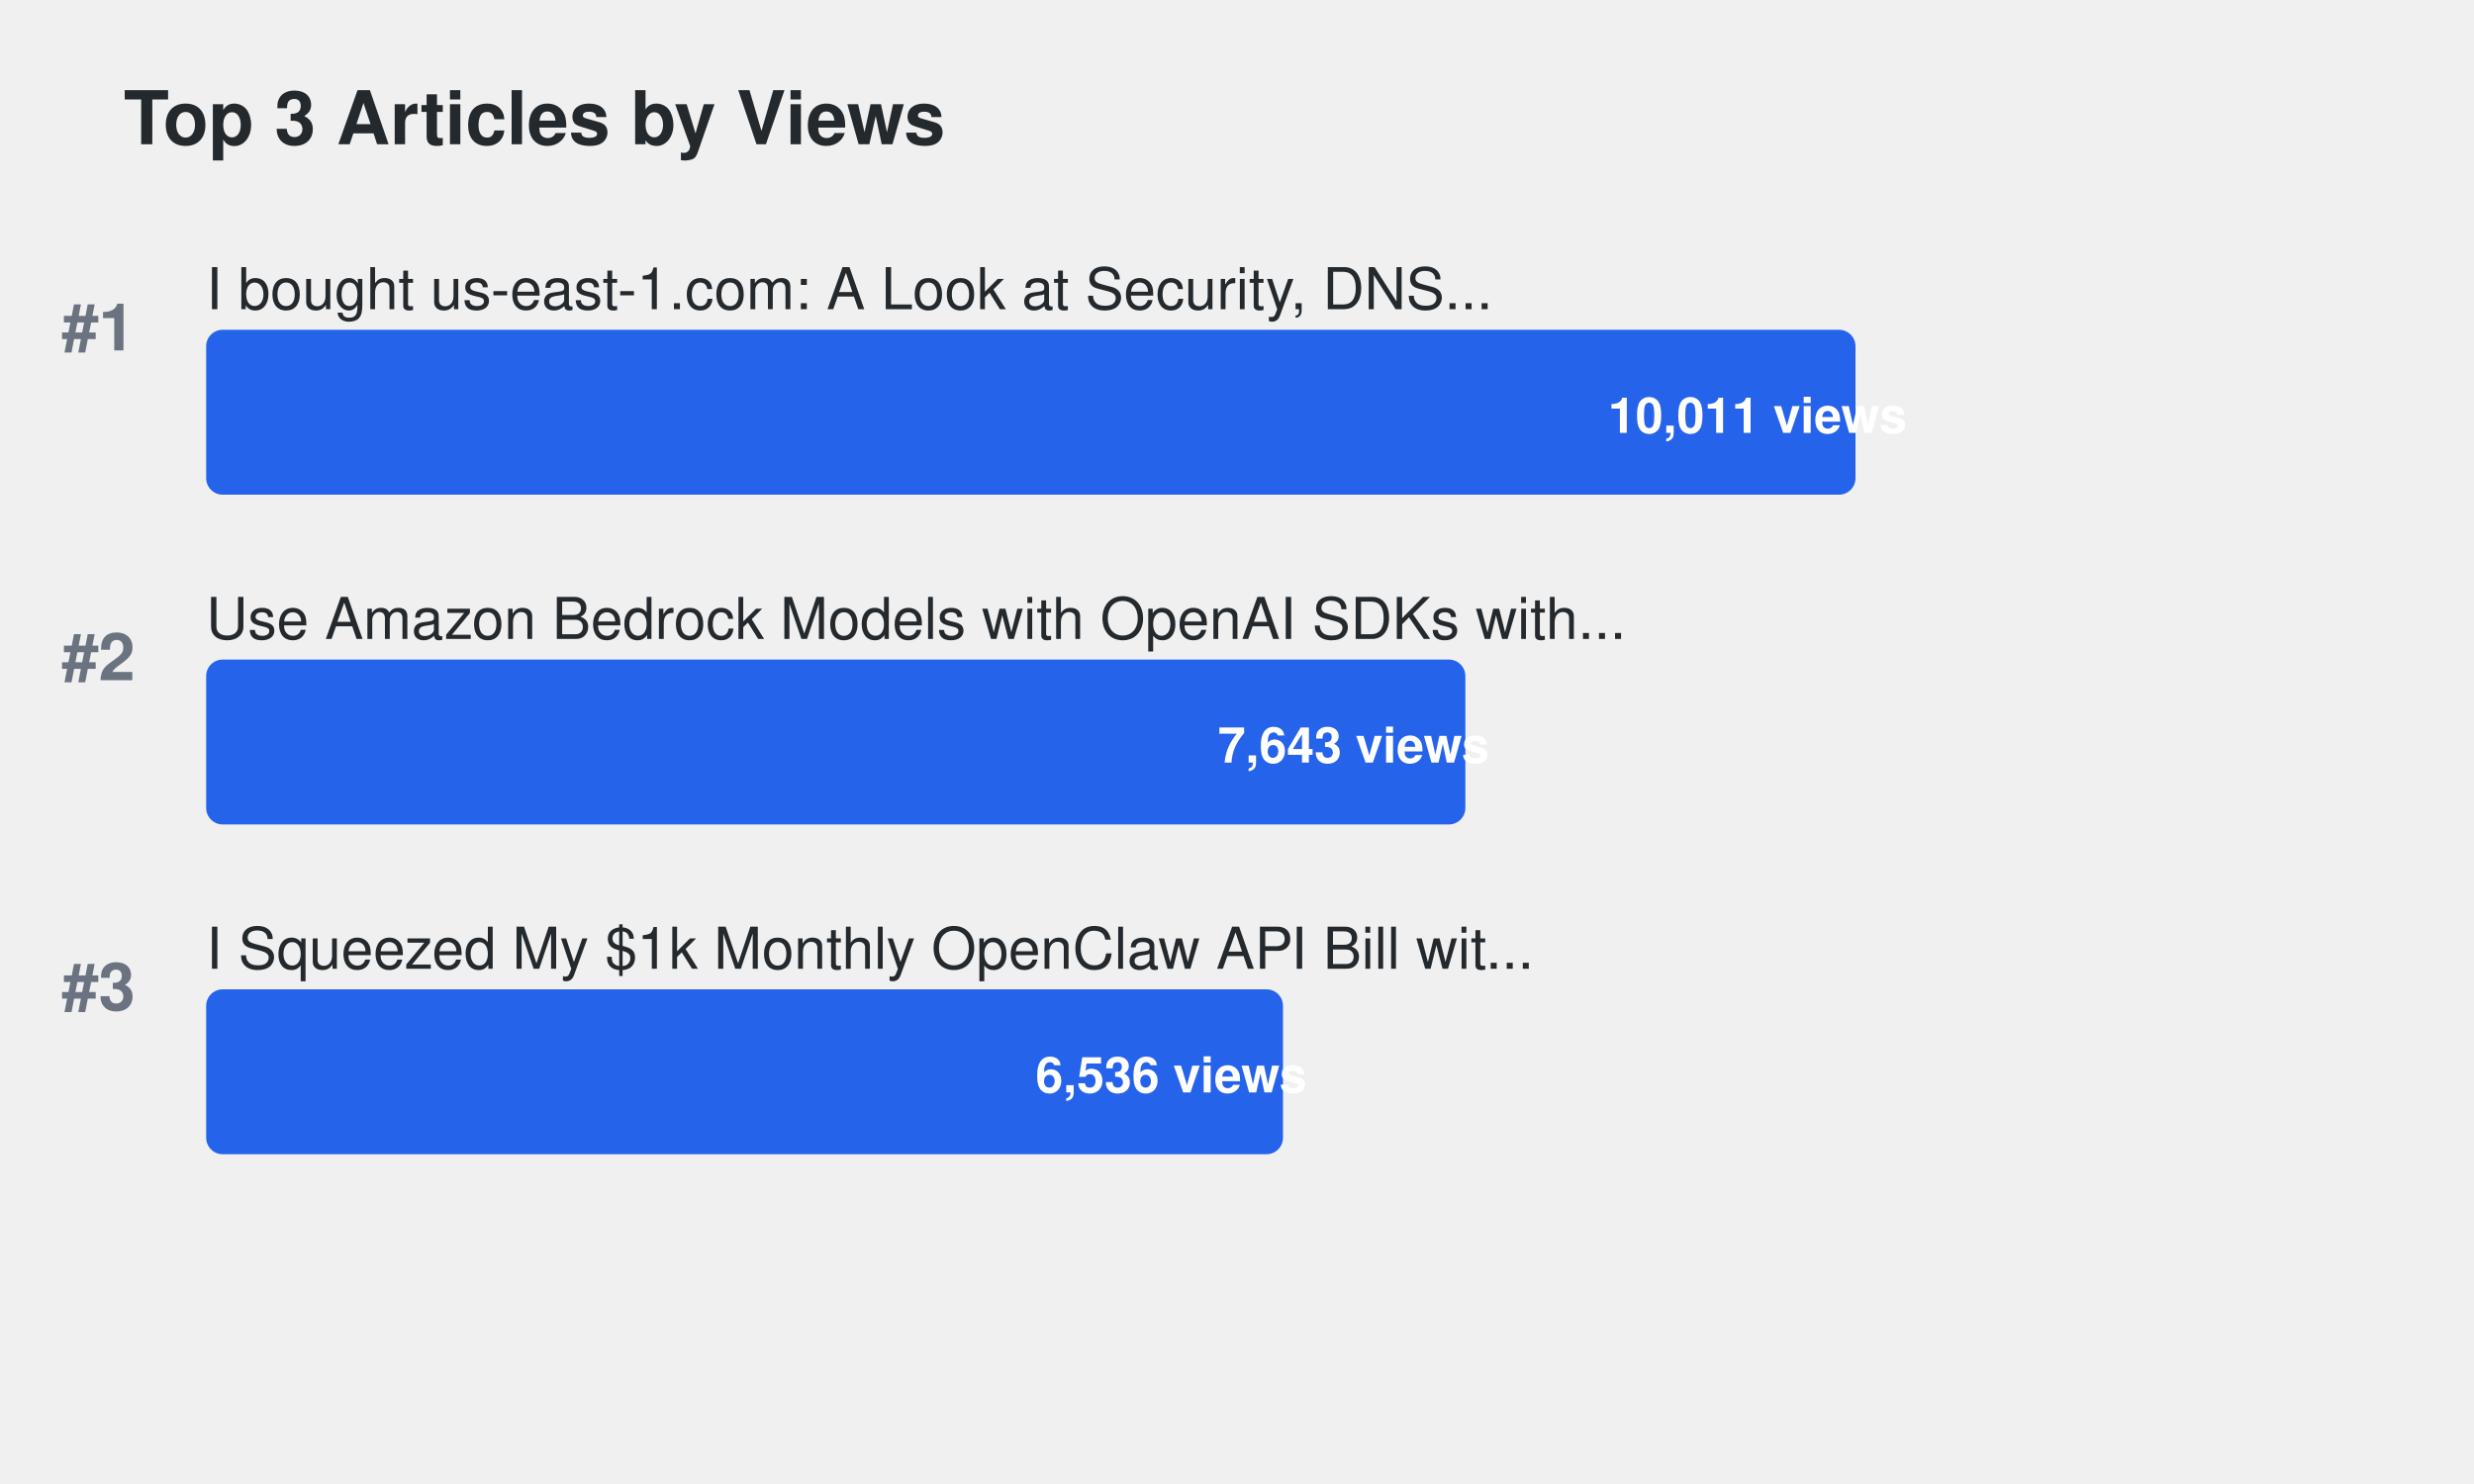
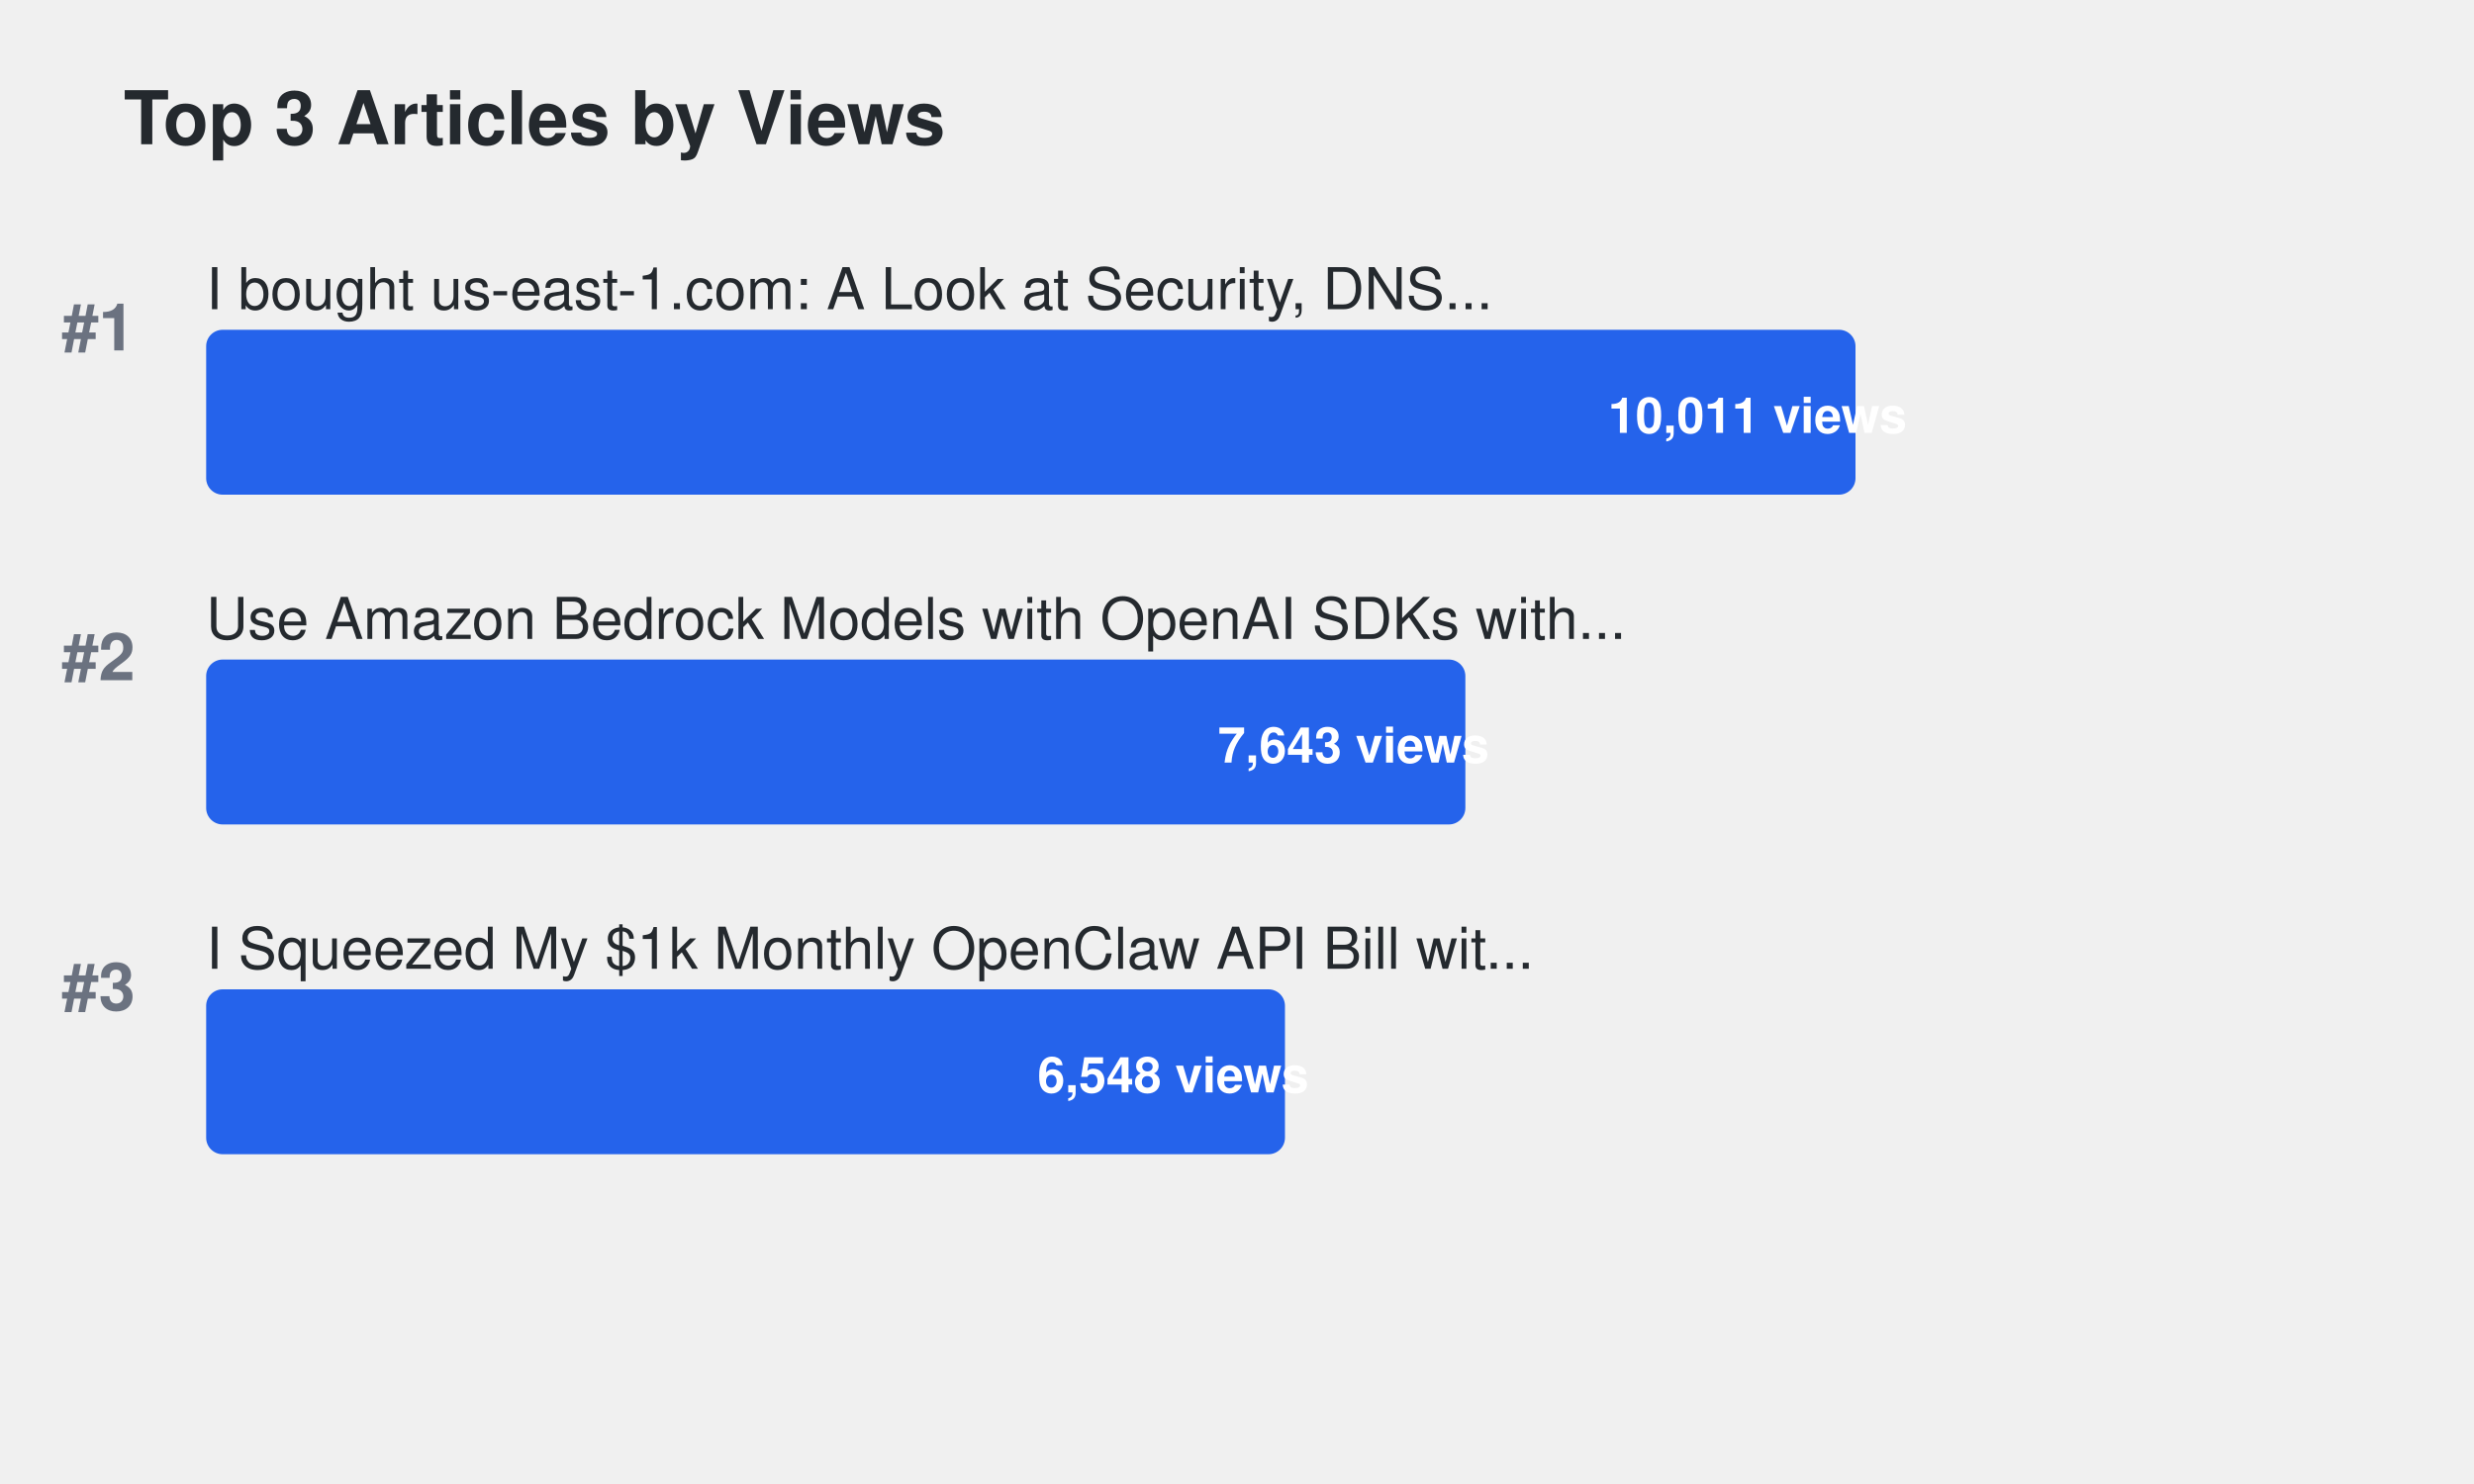
<svg xmlns="http://www.w3.org/2000/svg" width="600" height="360">
  <defs>
    <style>
.title { font-family: -apple-system, BlinkMacSystemFont, "Segoe UI", Helvetica, Arial, sans-serif; font-size: 18px; font-weight: 600; fill: #24292e; }
.article-title { font-family: -apple-system, BlinkMacSystemFont, "Segoe UI", Helvetica, Arial, sans-serif; font-size: 14px; font-weight: 500; fill: #24292e; }
.metric-value { font-family: -apple-system, BlinkMacSystemFont, "Segoe UI", Helvetica, Arial, sans-serif; font-size: 12px; font-weight: 600; fill: #ffffff; }
.rank { font-family: -apple-system, BlinkMacSystemFont, "Segoe UI", Helvetica, Arial, sans-serif; font-size: 16px; font-weight: 700; fill: #6b7280; }
.bar { rx: 4; ry: 4; }
.bar:hover { opacity: 0.8; cursor: pointer; }
a { text-decoration: none; }
a:hover .article-title { fill: #0969da; text-decoration: underline; }
a:hover .bar { opacity: 0.9; }
</style>
  </defs>
  <text x="30" y="35" class="title">Top 3 Articles by Views</text>
  <text x="15" y="85" class="rank">#1</text>
  <a href="https://dev.to/aws-builders/i-bought-us-east-1com-a-look-at-security-dns-traffic-and-protecting-aws-users-15ng" target="_blank">
    <text x="50" y="75" class="article-title">I bought us-east-1.com: A Look at Security, DNS...</text>
    <rect x="50" y="80" width="400.0" height="40" fill="#2563eb" class="bar">
</rect>
    <text x="390.0" y="105" class="metric-value" fill="#ffffff">10,011 views</text>
  </a>
  <text x="15" y="165" class="rank">#2</text>
  <a href="https://dev.to/aws-builders/use-amazon-bedrock-models-via-an-openai-api-compatible-serverless-endpoint-now-without-fixed-cost-5hf5" target="_blank">
    <text x="50" y="155" class="article-title">Use Amazon Bedrock Models with OpenAI SDKs with...</text>
    <rect x="50" y="160" width="305.384" height="40" fill="#2563eb" class="bar">
</rect>
    <text x="295.384" y="185" class="metric-value" fill="#ffffff">7,643 views</text>
  </a>
  <text x="15" y="245" class="rank">#3</text>
  <a href="https://dev.to/aws-builders/i-squeezed-my-1k-monthly-openclaw-api-bill-with-20month-in-aws-credits-heres-the-exact-setup-3gj4" target="_blank">
    <text x="50" y="235" class="article-title">I Squeezed My $1k Monthly OpenClaw API Bill wit...</text>
-     <rect x="50" y="240" width="261.153" height="40" fill="#2563eb" class="bar">
+     <rect x="50" y="240" width="261.632" height="40" fill="#2563eb" class="bar">
</rect>
-     <text x="251.153" y="265" class="metric-value" fill="#ffffff">6,536 views</text>
+     <text x="251.632" y="265" class="metric-value" fill="#ffffff">6,548 views</text>
  </a>
</svg>
